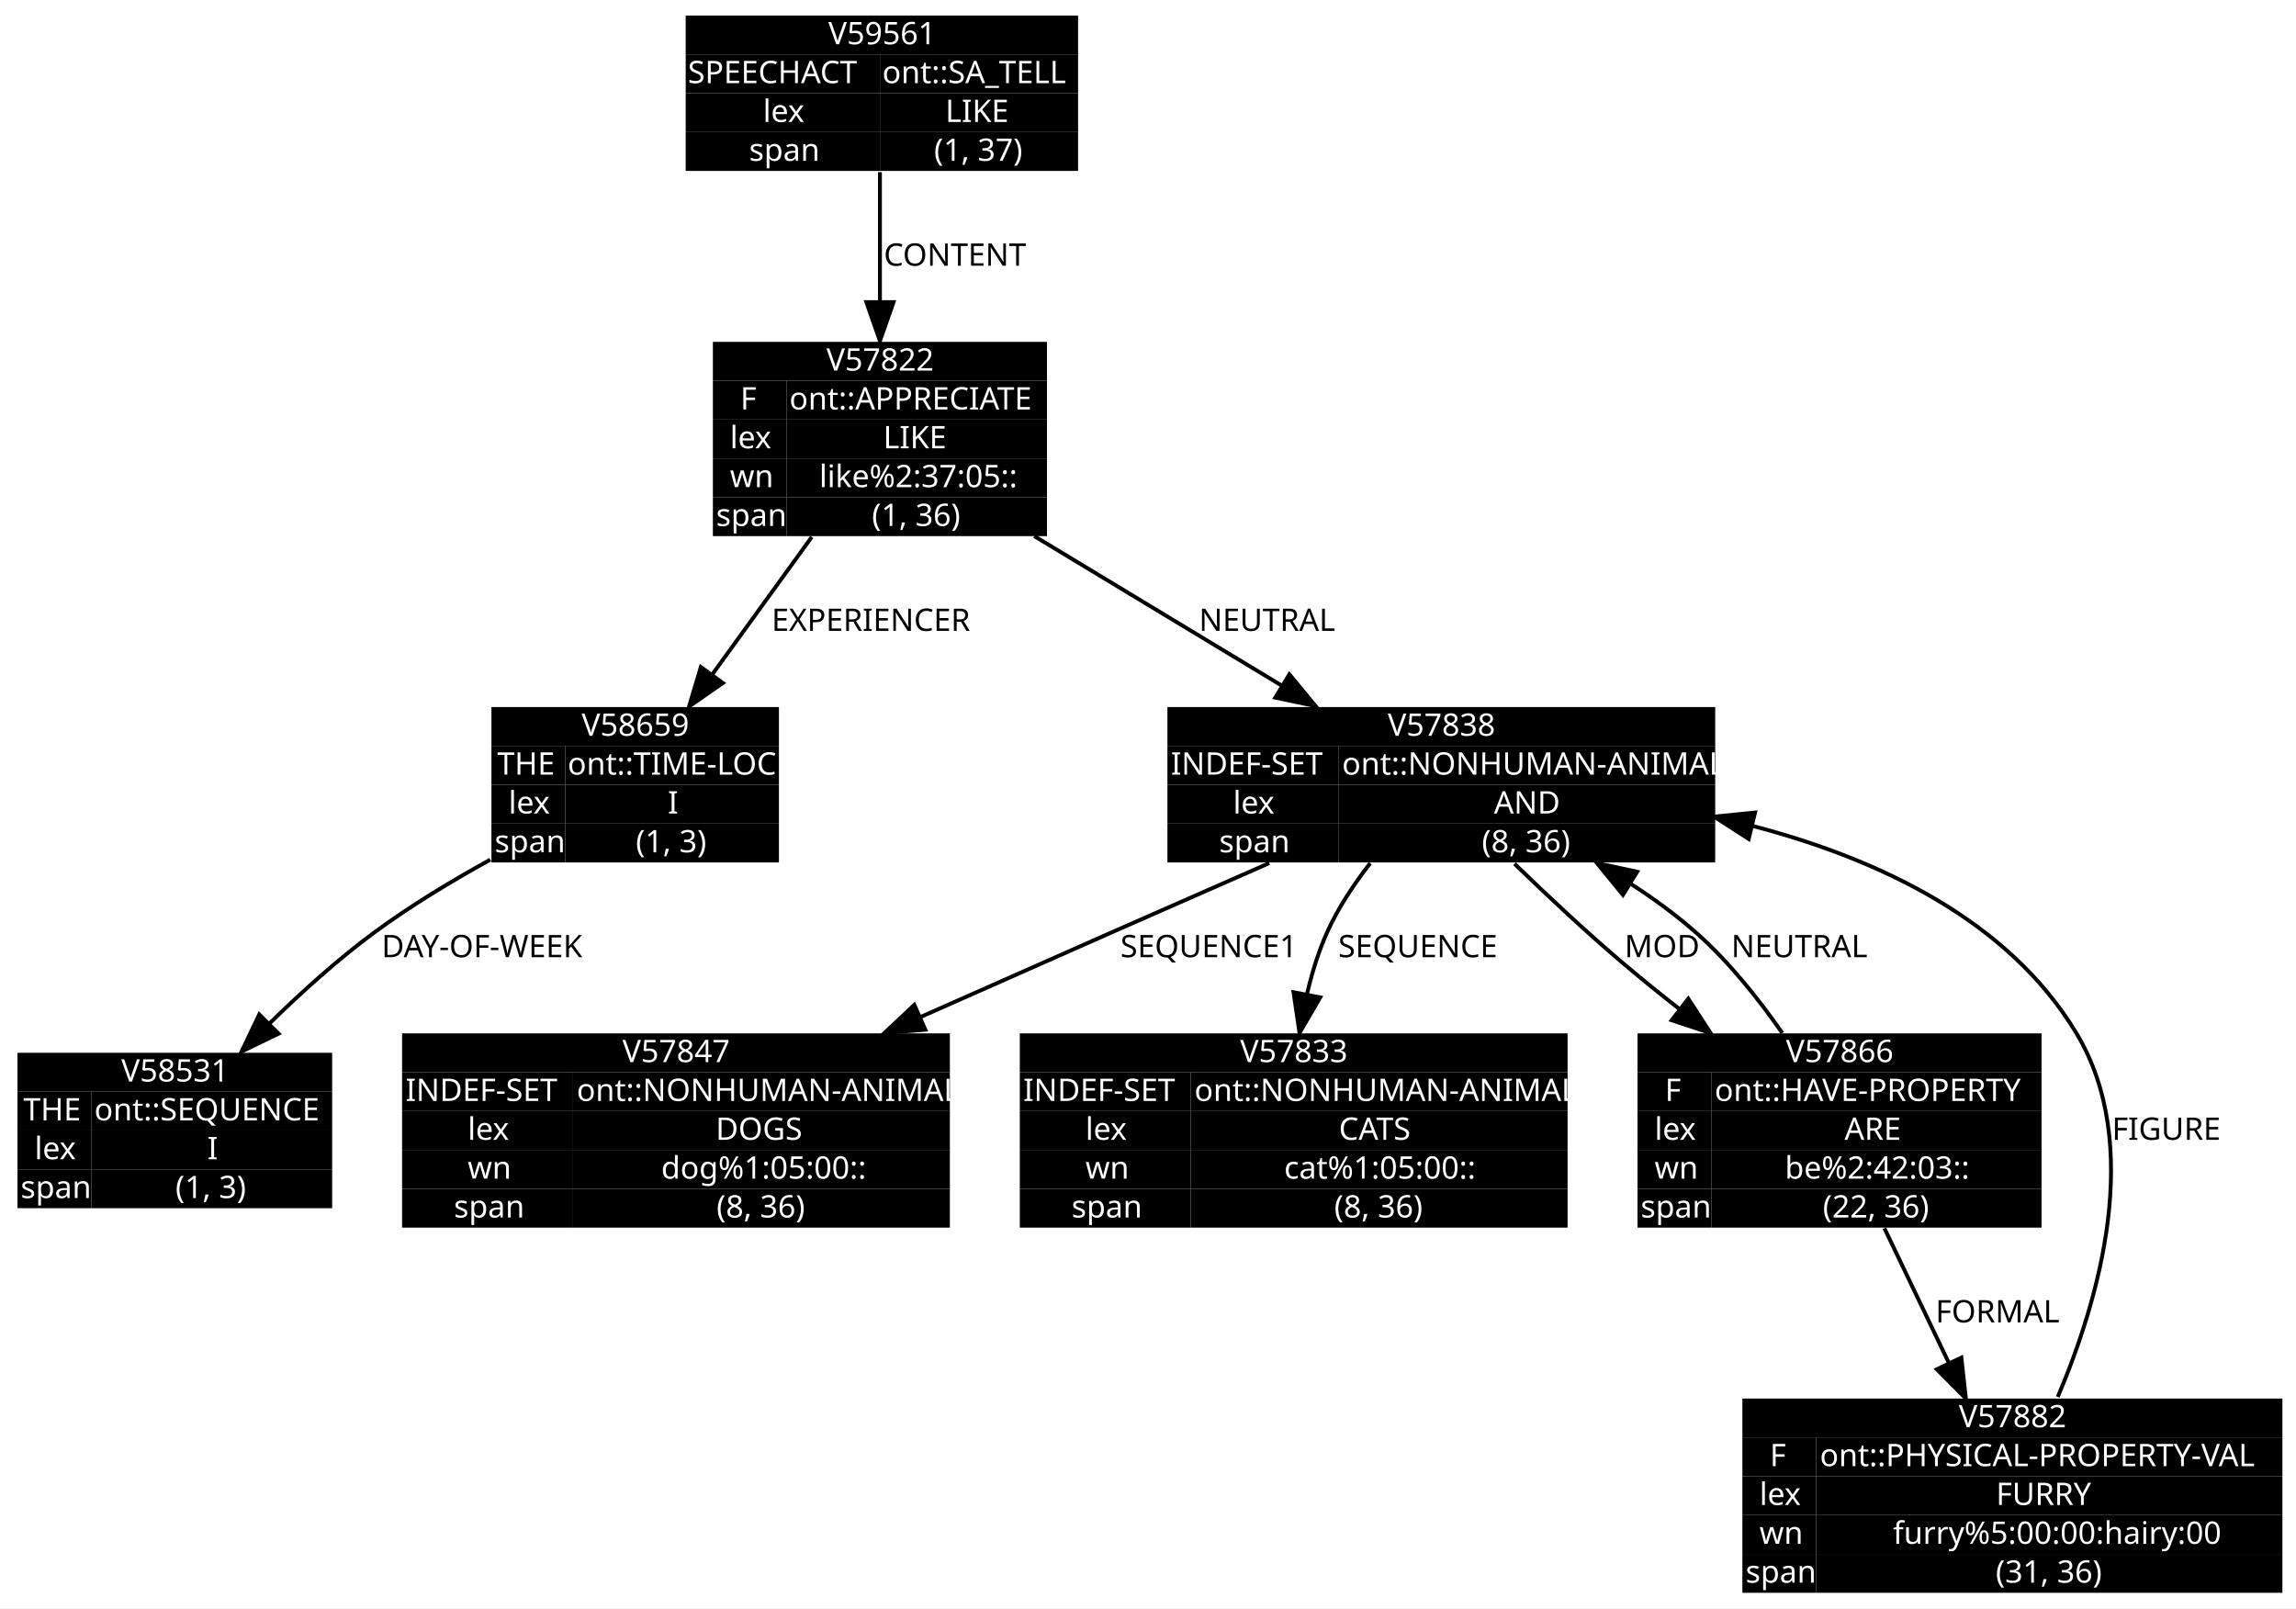
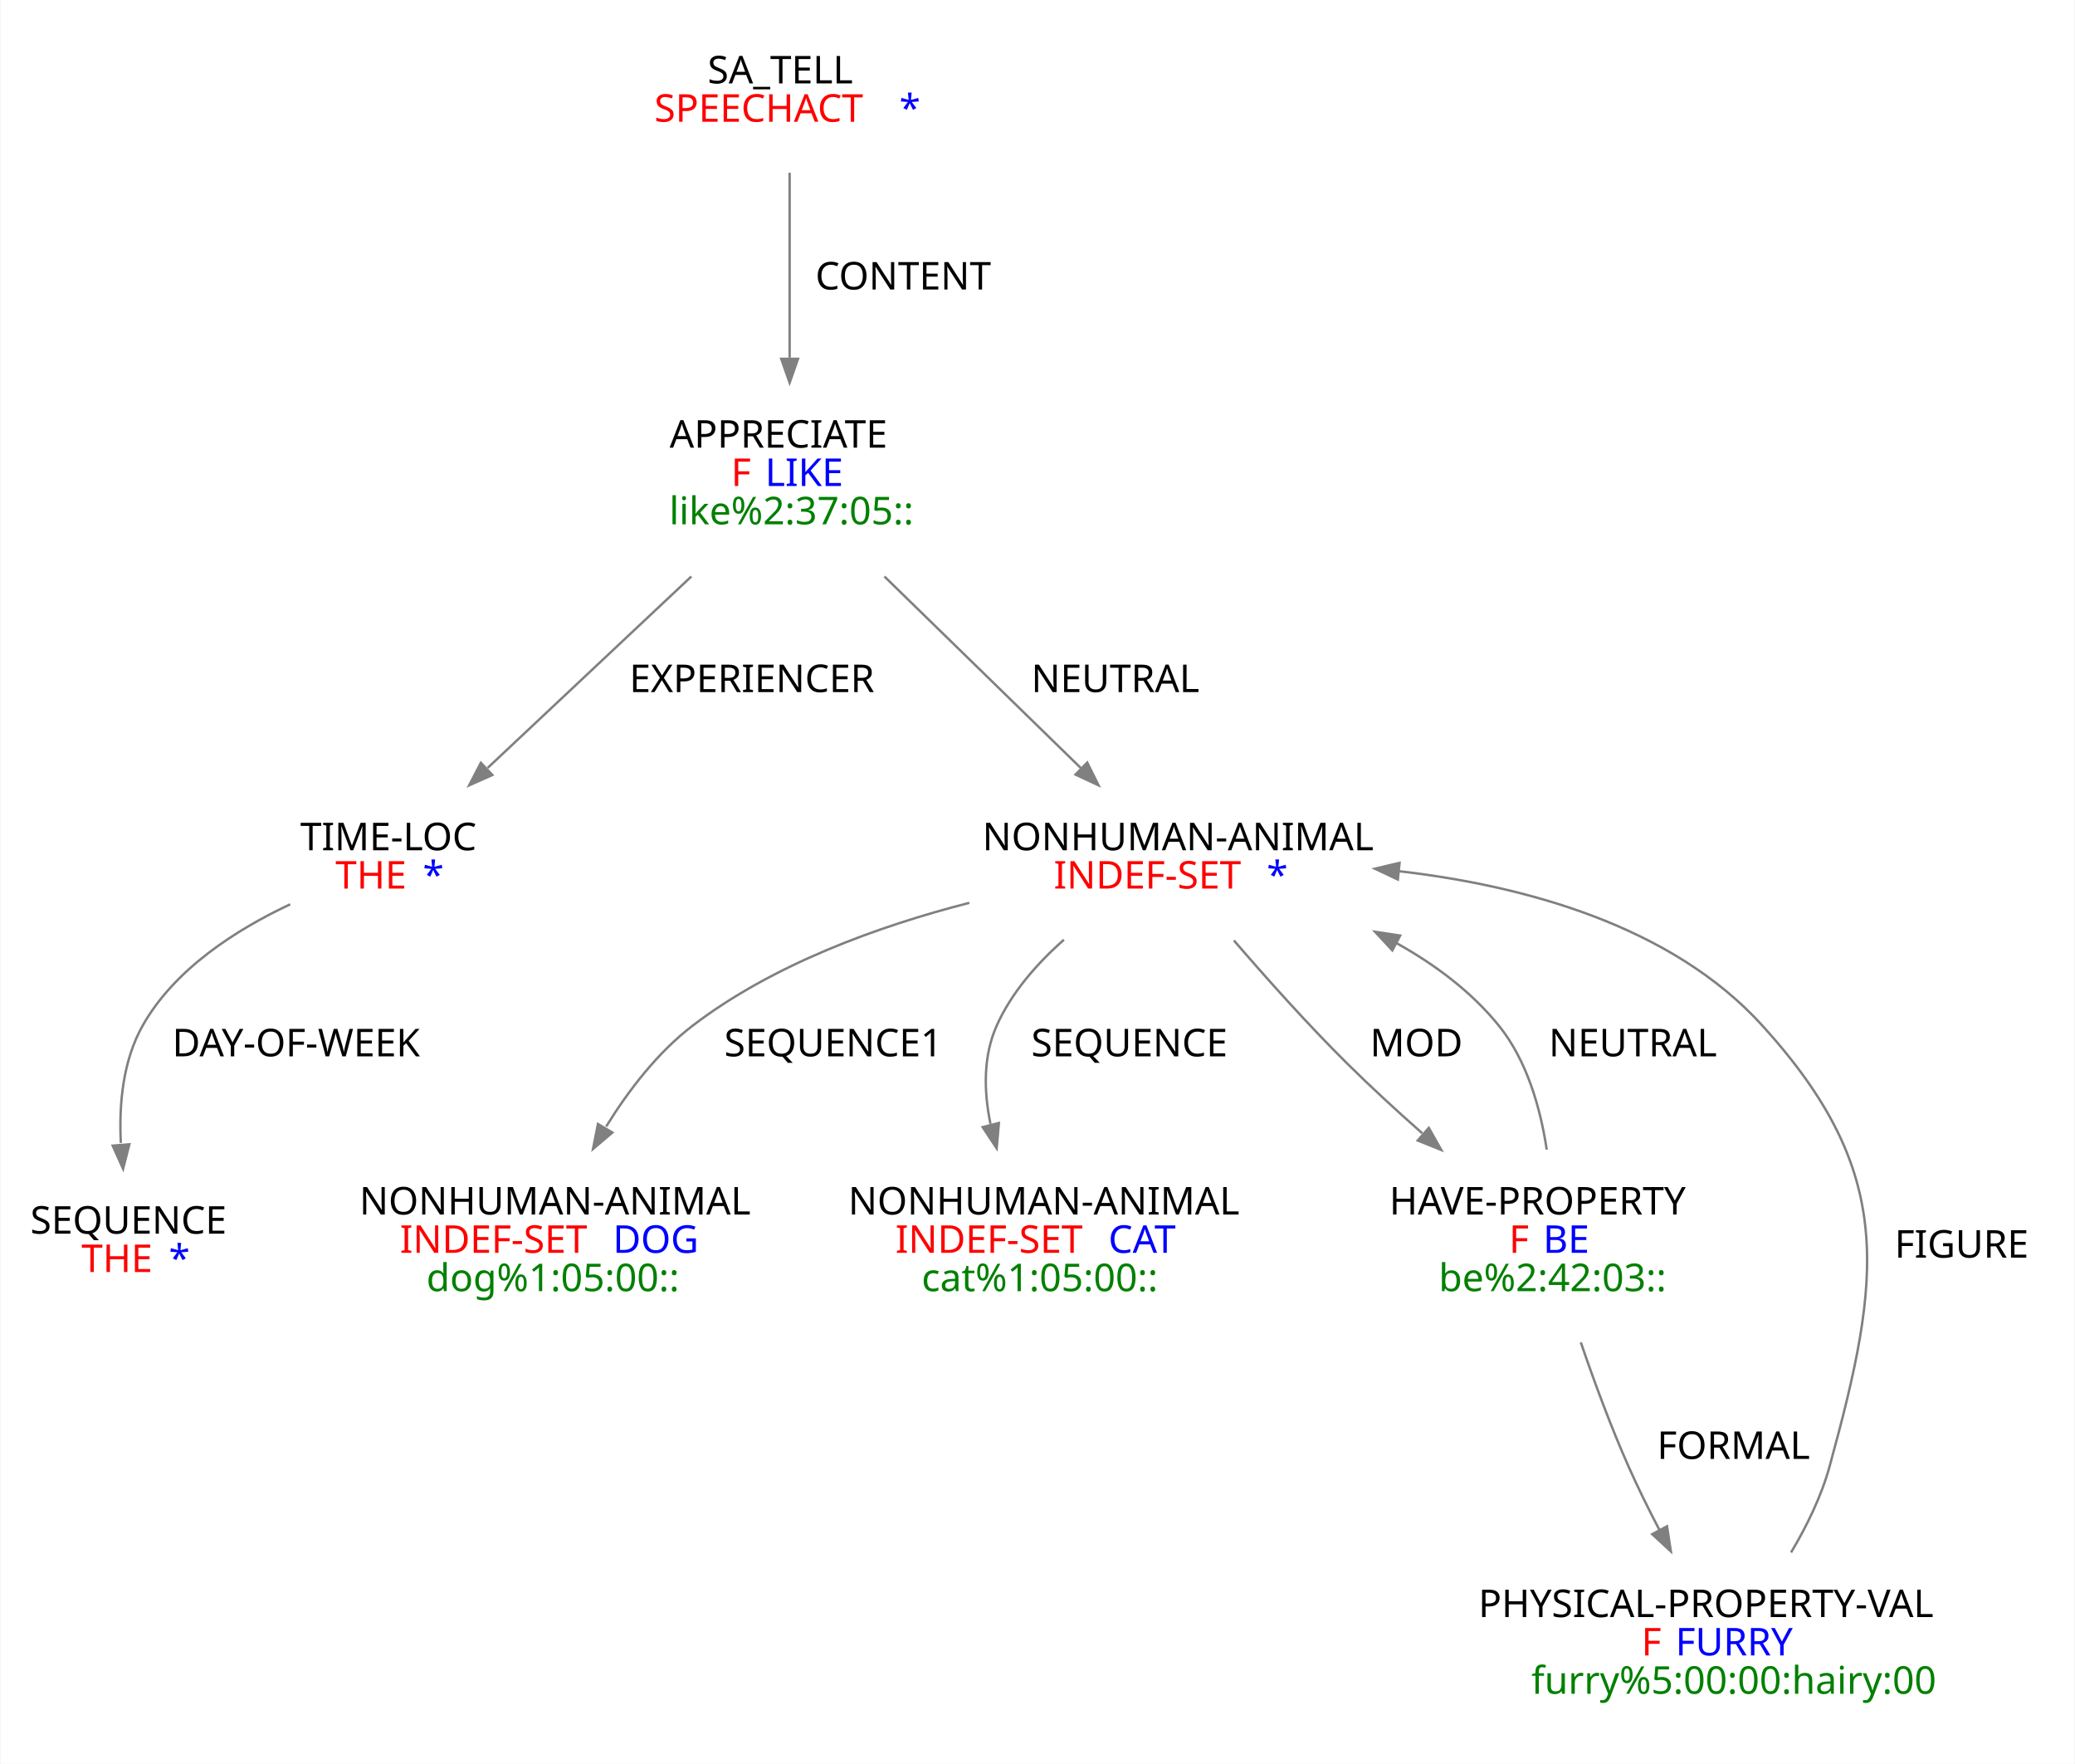
- <svg xmlns="http://www.w3.org/2000/svg" width="591pt" height="414pt" viewBox="0.00 0.00 591.00 414.00">
-   <g id="graph0" class="graph" transform="scale(1 1) rotate(0) translate(4 410)">
-     <polygon fill="white" stroke="transparent" points="-4,4 -4,-410 587,-410 587,4 -4,4" />
+ <svg xmlns="http://www.w3.org/2000/svg" xmlns:xlink="http://www.w3.org/1999/xlink" width="433pt" height="368pt" viewBox="0.00 0.00 432.79 368.00">
+   <g id="graph0" class="graph" transform="scale(1 1) rotate(0) translate(4 364)">
+     <polygon fill="white" stroke="transparent" points="-4,4 -4,-364 428.79,-364 428.79,4 -4,4" />
    <g id="node1" class="node">
-       <polygon fill="black" stroke="transparent" points="172.5,-396 172.5,-406 273.5,-406 273.5,-396 172.5,-396" />
-       <text text-anchor="start" x="209.21" y="-398.6" font-family="Work Sans" font-size="8.00" fill="white">V59561</text>
-       <polygon fill="black" stroke="transparent" points="172.5,-386 172.5,-396 222.5,-396 222.5,-386 172.5,-386" />
-       <text text-anchor="start" x="173.05" y="-388.6" font-family="Work Sans" font-size="8.00" fill="white">SPEECHACT</text>
-       <polygon fill="black" stroke="transparent" points="222.5,-386 222.5,-396 273.5,-396 273.5,-386 222.5,-386" />
-       <text text-anchor="start" x="223.1" y="-388.6" font-family="Work Sans" font-size="8.00" fill="white">ont::SA_TELL</text>
-       <polygon fill="black" stroke="transparent" points="172.5,-376 172.5,-386 222.5,-386 222.5,-376 172.5,-376" />
-       <text text-anchor="start" x="192.39" y="-378.6" font-family="Work Sans" font-size="8.00" fill="white">lex</text>
-       <polygon fill="black" stroke="transparent" points="222.5,-376 222.5,-386 273.5,-386 273.5,-376 222.5,-376" />
-       <text text-anchor="start" x="239.33" y="-378.6" font-family="Work Sans" font-size="8.00" fill="white">LIKE</text>
-       <polygon fill="black" stroke="transparent" points="172.5,-366 172.5,-376 222.5,-376 222.5,-366 172.5,-366" />
-       <text text-anchor="start" x="188.83" y="-368.6" font-family="Work Sans" font-size="8.00" fill="white">span</text>
-       <polygon fill="black" stroke="transparent" points="222.5,-366 222.5,-376 273.5,-376 273.5,-366 222.5,-366" />
-       <text text-anchor="start" x="236.44" y="-368.6" font-family="Work Sans" font-size="8.00" fill="white">(1, 37)</text>
+       <g id="a_node1">
+         <a xlink:href="http://trips.ihmc.us/lexicon/data/ONT::SA_TELL.xml" xlink:title="&lt;font color=&quot;green&quot;&gt;&lt;br /&gt;&lt;/font&gt; &lt;font color=&quot;black&quot;&gt;SA_TELL&lt;/font&gt; &lt;font color=&quot;green&quot;&gt;&lt;br /&gt;&lt;/font&gt; &lt;font color=&quot;red&quot;&gt;SPEECHACT&lt;/font&gt; &lt;font color=&quot;blue&quot;&gt;* &lt;/font&gt; &lt;font color=&quot;green&quot;&gt;&lt;br /&gt; &lt;/font&gt;">
+           <text text-anchor="start" x="141.33" y="-346.6" font-family="Work Sans" font-size="8.00"> </text>
+           <text text-anchor="start" x="143.55" y="-346.6" font-family="Work Sans" font-size="8.00">SA_TELL</text>
+           <text text-anchor="start" x="177.79" y="-346.6" font-family="Work Sans" font-size="8.00"> </text>
+           <text text-anchor="start" x="130.22" y="-338.6" font-family="Work Sans" font-size="8.00"> </text>
+           <text text-anchor="start" x="132.44" y="-338.6" font-family="Work Sans" font-size="8.00" fill="red">SPEECHACT</text>
+           <text text-anchor="start" x="181.34" y="-338.6" font-family="Work Sans" font-size="8.00"> </text>
+           <text text-anchor="start" x="183.56" y="-338.6" font-family="Work Sans" font-size="8.00" fill="blue">* </text>
+           <text text-anchor="start" x="188.9" y="-338.6" font-family="Work Sans" font-size="8.00"> </text>
+           <text text-anchor="start" x="159.56" y="-330.6" font-family="Work Sans" font-size="8.00" fill="green"> </text>
+         </a>
+       </g>
    </g>
    <g id="node2" class="node">
-       <polygon fill="black" stroke="transparent" points="179.5,-312 179.5,-322 265.5,-322 265.5,-312 179.5,-312" />
-       <text text-anchor="start" x="208.71" y="-314.6" font-family="Work Sans" font-size="8.00" fill="white">V57822</text>
-       <polygon fill="black" stroke="transparent" points="179.5,-302 179.5,-312 198.5,-312 198.5,-302 179.5,-302" />
-       <text text-anchor="start" x="186.56" y="-304.6" font-family="Work Sans" font-size="8.00" fill="white">F</text>
-       <polygon fill="black" stroke="transparent" points="198.5,-302 198.5,-312 265.5,-312 265.5,-302 198.5,-302" />
-       <text text-anchor="start" x="199.17" y="-304.6" font-family="Work Sans" font-size="8.00" fill="white">ont::APPRECIATE</text>
-       <polygon fill="black" stroke="transparent" points="179.5,-292 179.5,-302 198.5,-302 198.5,-292 179.5,-292" />
-       <text text-anchor="start" x="183.89" y="-294.6" font-family="Work Sans" font-size="8.00" fill="white">lex</text>
-       <polygon fill="black" stroke="transparent" points="198.5,-292 198.5,-302 265.5,-302 265.5,-292 198.5,-292" />
-       <text text-anchor="start" x="223.33" y="-294.6" font-family="Work Sans" font-size="8.00" fill="white">LIKE</text>
-       <polygon fill="black" stroke="transparent" points="179.5,-282 179.5,-292 198.5,-292 198.5,-282 179.5,-282" />
-       <text text-anchor="start" x="183.89" y="-284.6" font-family="Work Sans" font-size="8.00" fill="white">wn</text>
-       <polygon fill="black" stroke="transparent" points="198.5,-282 198.5,-292 265.5,-292 265.5,-282 198.5,-282" />
-       <text text-anchor="start" x="206.87" y="-284.6" font-family="Work Sans" font-size="8.00" fill="white">like%2:37:05::</text>
-       <polygon fill="black" stroke="transparent" points="179.5,-272 179.5,-282 198.5,-282 198.5,-272 179.5,-272" />
-       <text text-anchor="start" x="180.33" y="-274.6" font-family="Work Sans" font-size="8.00" fill="white">span</text>
-       <polygon fill="black" stroke="transparent" points="198.5,-272 198.5,-282 265.5,-282 265.5,-272 198.5,-272" />
-       <text text-anchor="start" x="220.44" y="-274.6" font-family="Work Sans" font-size="8.00" fill="white">(1, 36)</text>
+       <g id="a_node2">
+         <a xlink:href="http://trips.ihmc.us/lexicon/data/ONT::APPRECIATE.xml" xlink:title="&lt;font color=&quot;green&quot;&gt;&lt;br /&gt;&lt;/font&gt; &lt;font color=&quot;black&quot;&gt;APPRECIATE&lt;/font&gt; &lt;font color=&quot;green&quot;&gt;&lt;br /&gt;&lt;/font&gt; &lt;font color=&quot;red&quot;&gt;F&lt;/font&gt; &lt;font color=&quot;blue&quot;&gt;LIKE&lt;/font&gt; &lt;font color=&quot;green&quot;&gt;&lt;br /&gt;&lt;/font&gt; &lt;font color=&quot;green&quot;&gt;like%2:37:05::&lt;/font&gt; &lt;font color=&quot;green&quot;&gt;&lt;br /&gt; &lt;/font&gt;">
+           <text text-anchor="start" x="133.4" y="-270.6" font-family="Work Sans" font-size="8.00"> </text>
+           <text text-anchor="start" x="135.63" y="-270.6" font-family="Work Sans" font-size="8.00">APPRECIATE</text>
+           <text text-anchor="start" x="185.72" y="-270.6" font-family="Work Sans" font-size="8.00"> </text>
+           <text text-anchor="start" x="146.22" y="-262.6" font-family="Work Sans" font-size="8.00"> </text>
+           <text text-anchor="start" x="148.45" y="-262.6" font-family="Work Sans" font-size="8.00" fill="red">F</text>
+           <text text-anchor="start" x="153.33" y="-262.6" font-family="Work Sans" font-size="8.00"> </text>
+           <text text-anchor="start" x="155.55" y="-262.6" font-family="Work Sans" font-size="8.00" fill="blue">LIKE</text>
+           <text text-anchor="start" x="172.9" y="-262.6" font-family="Work Sans" font-size="8.00"> </text>
+           <text text-anchor="start" x="133.32" y="-254.6" font-family="Work Sans" font-size="8.00"> </text>
+           <text text-anchor="start" x="135.54" y="-254.6" font-family="Work Sans" font-size="8.00" fill="green">like%2:37:05::</text>
+           <text text-anchor="start" x="185.8" y="-254.6" font-family="Work Sans" font-size="8.00"> </text>
+           <text text-anchor="start" x="159.56" y="-246.6" font-family="Work Sans" font-size="8.00" fill="green"> </text>
+         </a>
+       </g>
+     </g>
+     <g id="edge1" class="edge">
+       <path fill="none" stroke="grey" stroke-width="0.5" d="M160.67,-327.96C160.67,-317.04 160.67,-302.02 160.67,-289.39" />
+       <polygon fill="grey" stroke="grey" stroke-width="0.5" points="162.42,-289.14 160.67,-284.14 158.92,-289.14 162.42,-289.14" />
+       <text text-anchor="middle" x="184.38" y="-303.6" font-family="Work Sans" font-size="8.00"> CONTENT   </text>
+     </g>
+     <g id="node3" class="node">
+       <g id="a_node3">
+         <a xlink:href="http://trips.ihmc.us/lexicon/data/ONT::TIME-LOC.xml" xlink:title="&lt;font color=&quot;green&quot;&gt;&lt;br /&gt;&lt;/font&gt; &lt;font color=&quot;black&quot;&gt;TIME-LOC&lt;/font&gt; &lt;font color=&quot;green&quot;&gt;&lt;br /&gt;&lt;/font&gt; &lt;font color=&quot;red&quot;&gt;THE&lt;/font&gt; &lt;font color=&quot;blue&quot;&gt;* &lt;/font&gt; &lt;font color=&quot;green&quot;&gt;&lt;br /&gt; &lt;/font&gt;">
+           <text text-anchor="start" x="56.34" y="-186.6" font-family="Work Sans" font-size="8.00"> </text>
+           <text text-anchor="start" x="58.56" y="-186.6" font-family="Work Sans" font-size="8.00">TIME-LOC</text>
+           <text text-anchor="start" x="96.78" y="-186.6" font-family="Work Sans" font-size="8.00"> </text>
+           <text text-anchor="start" x="63.67" y="-178.6" font-family="Work Sans" font-size="8.00"> </text>
+           <text text-anchor="start" x="65.89" y="-178.6" font-family="Work Sans" font-size="8.00" fill="red">THE</text>
+           <text text-anchor="start" x="81.89" y="-178.6" font-family="Work Sans" font-size="8.00"> </text>
+           <text text-anchor="start" x="84.12" y="-178.6" font-family="Work Sans" font-size="8.00" fill="blue">* </text>
+           <text text-anchor="start" x="89.45" y="-178.6" font-family="Work Sans" font-size="8.00"> </text>
+           <text text-anchor="start" x="76.56" y="-170.6" font-family="Work Sans" font-size="8.00" fill="green"> </text>
+         </a>
+       </g>
+     </g>
+     <g id="edge8" class="edge">
+       <path fill="none" stroke="grey" stroke-width="0.5" d="M140.16,-243.72C127.19,-231.54 110.52,-215.87 97.66,-203.78" />
+       <polygon fill="grey" stroke="grey" stroke-width="0.5" points="98.64,-202.3 93.8,-200.15 96.24,-204.85 98.64,-202.3" />
+       <text text-anchor="middle" x="152.79" y="-219.6" font-family="Work Sans" font-size="8.00"> EXPERIENCER   </text>
+     </g>
+     <g id="node5" class="node">
+       <g id="a_node5">
+         <a xlink:href="http://trips.ihmc.us/lexicon/data/ONT::NONHUMAN-ANIMAL.xml" xlink:title="&lt;font color=&quot;green&quot;&gt;&lt;br /&gt;&lt;/font&gt; &lt;font color=&quot;black&quot;&gt;NONHUMAN-ANIMAL&lt;/font&gt; &lt;font color=&quot;green&quot;&gt;&lt;br /&gt;&lt;/font&gt; &lt;font color=&quot;red&quot;&gt;INDEF-SET&lt;/font&gt; &lt;font color=&quot;blue&quot;&gt;* &lt;/font&gt; &lt;font color=&quot;green&quot;&gt;&lt;br /&gt; &lt;/font&gt;">
+           <text text-anchor="start" x="198.67" y="-186.6" font-family="Work Sans" font-size="8.00"> </text>
+           <text text-anchor="start" x="200.89" y="-186.6" font-family="Work Sans" font-size="8.00">NONHUMAN-ANIMAL</text>
+           <text text-anchor="start" x="280.45" y="-186.6" font-family="Work Sans" font-size="8.00"> </text>
+           <text text-anchor="start" x="213.56" y="-178.6" font-family="Work Sans" font-size="8.00"> </text>
+           <text text-anchor="start" x="215.78" y="-178.6" font-family="Work Sans" font-size="8.00" fill="red">INDEF-SET</text>
+           <text text-anchor="start" x="258" y="-178.6" font-family="Work Sans" font-size="8.00"> </text>
+           <text text-anchor="start" x="260.23" y="-178.6" font-family="Work Sans" font-size="8.00" fill="blue">* </text>
+           <text text-anchor="start" x="265.56" y="-178.6" font-family="Work Sans" font-size="8.00"> </text>
+           <text text-anchor="start" x="239.56" y="-170.6" font-family="Work Sans" font-size="8.00" fill="green"> </text>
+         </a>
+       </g>
+     </g>
+     <g id="edge2" class="edge">
+       <path fill="none" stroke="grey" stroke-width="0.5" d="M180.45,-243.72C192.94,-231.54 209.01,-215.87 221.41,-203.78" />
+       <polygon fill="grey" stroke="grey" stroke-width="0.5" points="222.77,-204.9 225.13,-200.15 220.33,-202.39 222.77,-204.9" />
+       <text text-anchor="middle" x="228.64" y="-219.6" font-family="Work Sans" font-size="8.00"> NEUTRAL   </text>
+     </g>
+     <g id="node4" class="node">
+       <g id="a_node4">
+         <a xlink:href="http://trips.ihmc.us/lexicon/data/ONT::SEQUENCE.xml" xlink:title="&lt;font color=&quot;green&quot;&gt;&lt;br /&gt;&lt;/font&gt; &lt;font color=&quot;black&quot;&gt;SEQUENCE&lt;/font&gt; &lt;font color=&quot;green&quot;&gt;&lt;br /&gt;&lt;/font&gt; &lt;font color=&quot;red&quot;&gt;THE&lt;/font&gt; &lt;font color=&quot;blue&quot;&gt;* &lt;/font&gt; &lt;font color=&quot;green&quot;&gt;&lt;br /&gt; &lt;/font&gt;">
+           <text text-anchor="start" x="0" y="-106.6" font-family="Work Sans" font-size="8.00"> </text>
+           <text text-anchor="start" x="2.22" y="-106.6" font-family="Work Sans" font-size="8.00">SEQUENCE</text>
+           <text text-anchor="start" x="47.12" y="-106.6" font-family="Work Sans" font-size="8.00"> </text>
+           <text text-anchor="start" x="10.67" y="-98.6" font-family="Work Sans" font-size="8.00"> </text>
+           <text text-anchor="start" x="12.89" y="-98.6" font-family="Work Sans" font-size="8.00" fill="red">THE</text>
+           <text text-anchor="start" x="28.89" y="-98.6" font-family="Work Sans" font-size="8.00"> </text>
+           <text text-anchor="start" x="31.12" y="-98.6" font-family="Work Sans" font-size="8.00" fill="blue">* </text>
+           <text text-anchor="start" x="36.45" y="-98.6" font-family="Work Sans" font-size="8.00"> </text>
+           <text text-anchor="start" x="23.56" y="-90.6" font-family="Work Sans" font-size="8.00" fill="green"> </text>
+         </a>
+       </g>
    </g>
    <g id="edge6" class="edge">
-       <path fill="none" stroke="black" d="M222.5,-365.69C222.5,-355.88 222.5,-343.66 222.5,-332.31" />
-       <polygon fill="black" stroke="black" points="226,-332.23 222.5,-322.23 219,-332.23 226,-332.23" />
-       <text text-anchor="middle" x="241.83" y="-341.6" font-family="Work Sans" font-size="8.00">CONTENT</text>
-     </g>
-     <g id="node3" class="node">
-       <polygon fill="black" stroke="transparent" points="122.5,-218 122.5,-228 196.5,-228 196.5,-218 122.5,-218" />
-       <text text-anchor="start" x="145.71" y="-220.6" font-family="Work Sans" font-size="8.00" fill="white">V58659</text>
-       <polygon fill="black" stroke="transparent" points="122.5,-208 122.5,-218 141.5,-218 141.5,-208 122.5,-208" />
-       <text text-anchor="start" x="124" y="-210.6" font-family="Work Sans" font-size="8.00" fill="white">THE</text>
-       <polygon fill="black" stroke="transparent" points="141.5,-208 141.5,-218 196.5,-218 196.5,-208 141.5,-208" />
-       <text text-anchor="start" x="142.11" y="-210.6" font-family="Work Sans" font-size="8.00" fill="white">ont::TIME-LOC</text>
-       <polygon fill="black" stroke="transparent" points="122.5,-198 122.5,-208 141.5,-208 141.5,-198 122.5,-198" />
-       <text text-anchor="start" x="126.89" y="-200.6" font-family="Work Sans" font-size="8.00" fill="white">lex</text>
-       <polygon fill="black" stroke="transparent" points="141.5,-198 141.5,-208 196.5,-208 196.5,-198 141.5,-198" />
-       <text text-anchor="start" x="167.89" y="-200.6" font-family="Work Sans" font-size="8.00" fill="white">I</text>
-       <polygon fill="black" stroke="transparent" points="122.5,-188 122.5,-198 141.5,-198 141.5,-188 122.5,-188" />
-       <text text-anchor="start" x="123.33" y="-190.6" font-family="Work Sans" font-size="8.00" fill="white">span</text>
-       <polygon fill="black" stroke="transparent" points="141.5,-188 141.5,-198 196.5,-198 196.5,-188 141.5,-188" />
-       <text text-anchor="start" x="159.66" y="-190.6" font-family="Work Sans" font-size="8.00" fill="white">(1, 3)</text>
+       <path fill="none" stroke="grey" stroke-width="0.5" d="M56.45,-175.32C45.19,-170.04 32.33,-161.83 25.66,-150 21.54,-142.7 20.7,-133.62 21.11,-125.53" />
+       <polygon fill="grey" stroke="grey" stroke-width="0.5" points="22.89,-125.25 21.58,-120.12 19.41,-124.96 22.89,-125.25" />
+       <text text-anchor="middle" x="57.68" y="-143.6" font-family="Work Sans" font-size="8.00"> DAY-OF-WEEK   </text>
+     </g>
+     <g id="node6" class="node">
+       <g id="a_node6">
+         <a xlink:href="http://trips.ihmc.us/lexicon/data/ONT::NONHUMAN-ANIMAL.xml" xlink:title="&lt;font color=&quot;green&quot;&gt;&lt;br /&gt;&lt;/font&gt; &lt;font color=&quot;black&quot;&gt;NONHUMAN-ANIMAL&lt;/font&gt; &lt;font color=&quot;green&quot;&gt;&lt;br /&gt;&lt;/font&gt; &lt;font color=&quot;red&quot;&gt;INDEF-SET&lt;/font&gt; &lt;font color=&quot;blue&quot;&gt;DOG&lt;/font&gt; &lt;font color=&quot;green&quot;&gt;&lt;br /&gt;&lt;/font&gt; &lt;font color=&quot;green&quot;&gt;dog%1:05:00::&lt;/font&gt; &lt;font color=&quot;green&quot;&gt;&lt;br /&gt; &lt;/font&gt;">
+           <text text-anchor="start" x="68.67" y="-110.6" font-family="Work Sans" font-size="8.00"> </text>
+           <text text-anchor="start" x="70.89" y="-110.6" font-family="Work Sans" font-size="8.00">NONHUMAN-ANIMAL</text>
+           <text text-anchor="start" x="150.45" y="-110.6" font-family="Work Sans" font-size="8.00"> </text>
+           <text text-anchor="start" x="77.12" y="-102.6" font-family="Work Sans" font-size="8.00"> </text>
+           <text text-anchor="start" x="79.34" y="-102.6" font-family="Work Sans" font-size="8.00" fill="red">INDEF-SET</text>
+           <text text-anchor="start" x="121.56" y="-102.6" font-family="Work Sans" font-size="8.00"> </text>
+           <text text-anchor="start" x="123.78" y="-102.6" font-family="Work Sans" font-size="8.00" fill="blue">DOG</text>
+           <text text-anchor="start" x="142.01" y="-102.6" font-family="Work Sans" font-size="8.00"> </text>
+           <text text-anchor="start" x="82.65" y="-94.6" font-family="Work Sans" font-size="8.00"> </text>
+           <text text-anchor="start" x="84.87" y="-94.6" font-family="Work Sans" font-size="8.00" fill="green">dog%1:05:00::</text>
+           <text text-anchor="start" x="136.47" y="-94.6" font-family="Work Sans" font-size="8.00"> </text>
+           <text text-anchor="start" x="109.56" y="-86.6" font-family="Work Sans" font-size="8.00" fill="green"> </text>
+         </a>
+       </g>
+     </g>
+     <g id="edge4" class="edge">
+       <path fill="none" stroke="grey" stroke-width="0.5" d="M198.18,-175.63C179.11,-170.75 157.18,-162.79 140.43,-150 133.16,-144.44 127.1,-136.57 122.39,-128.96" />
+       <polygon fill="grey" stroke="grey" stroke-width="0.5" points="123.68,-127.7 119.64,-124.28 120.67,-129.48 123.68,-127.7" />
+       <text text-anchor="middle" x="169.79" y="-143.6" font-family="Work Sans" font-size="8.00"> SEQUENCE1   </text>
+     </g>
+     <g id="node7" class="node">
+       <g id="a_node7">
+         <a xlink:href="http://trips.ihmc.us/lexicon/data/ONT::NONHUMAN-ANIMAL.xml" xlink:title="&lt;font color=&quot;green&quot;&gt;&lt;br /&gt;&lt;/font&gt; &lt;font color=&quot;black&quot;&gt;NONHUMAN-ANIMAL&lt;/font&gt; &lt;font color=&quot;green&quot;&gt;&lt;br /&gt;&lt;/font&gt; &lt;font color=&quot;red&quot;&gt;INDEF-SET&lt;/font&gt; &lt;font color=&quot;blue&quot;&gt;CAT&lt;/font&gt; &lt;font color=&quot;green&quot;&gt;&lt;br /&gt;&lt;/font&gt; &lt;font color=&quot;green&quot;&gt;cat%1:05:00::&lt;/font&gt; &lt;font color=&quot;green&quot;&gt;&lt;br /&gt; &lt;/font&gt;">
+           <text text-anchor="start" x="170.67" y="-110.6" font-family="Work Sans" font-size="8.00"> </text>
+           <text text-anchor="start" x="172.89" y="-110.6" font-family="Work Sans" font-size="8.00">NONHUMAN-ANIMAL</text>
+           <text text-anchor="start" x="252.45" y="-110.6" font-family="Work Sans" font-size="8.00"> </text>
+           <text text-anchor="start" x="180.52" y="-102.6" font-family="Work Sans" font-size="8.00"> </text>
+           <text text-anchor="start" x="182.74" y="-102.6" font-family="Work Sans" font-size="8.00" fill="red">INDEF-SET</text>
+           <text text-anchor="start" x="224.97" y="-102.6" font-family="Work Sans" font-size="8.00"> </text>
+           <text text-anchor="start" x="227.19" y="-102.6" font-family="Work Sans" font-size="8.00" fill="blue">CAT</text>
+           <text text-anchor="start" x="242.6" y="-102.6" font-family="Work Sans" font-size="8.00"> </text>
+           <text text-anchor="start" x="185.99" y="-94.6" font-family="Work Sans" font-size="8.00"> </text>
+           <text text-anchor="start" x="188.21" y="-94.6" font-family="Work Sans" font-size="8.00" fill="green">cat%1:05:00::</text>
+           <text text-anchor="start" x="237.13" y="-94.6" font-family="Work Sans" font-size="8.00"> </text>
+           <text text-anchor="start" x="211.56" y="-86.6" font-family="Work Sans" font-size="8.00" fill="green"> </text>
+         </a>
+       </g>
    </g>
    <g id="edge10" class="edge">
-       <path fill="none" stroke="black" d="M204.95,-271.77C197,-260.79 187.57,-247.76 179.36,-236.42" />
-       <polygon fill="black" stroke="black" points="182.07,-234.19 173.37,-228.15 176.4,-238.3 182.07,-234.19" />
-       <text text-anchor="middle" x="220.17" y="-247.6" font-family="Work Sans" font-size="8.00">EXPERIENCER</text>
-     </g>
-     <g id="node5" class="node">
-       <polygon fill="black" stroke="transparent" points="296.5,-218 296.5,-228 437.5,-228 437.5,-218 296.5,-218" />
-       <text text-anchor="start" x="353.21" y="-220.6" font-family="Work Sans" font-size="8.00" fill="white">V57838</text>
-       <polygon fill="black" stroke="transparent" points="296.5,-208 296.5,-218 340.5,-218 340.5,-208 296.5,-208" />
-       <text text-anchor="start" x="297.39" y="-210.6" font-family="Work Sans" font-size="8.00" fill="white">INDEF-SET</text>
-       <polygon fill="black" stroke="transparent" points="340.5,-208 340.5,-218 437.5,-218 437.5,-208 340.5,-208" />
-       <text text-anchor="start" x="341.44" y="-210.6" font-family="Work Sans" font-size="8.00" fill="white">ont::NONHUMAN-ANIMAL</text>
-       <polygon fill="black" stroke="transparent" points="296.5,-198 296.5,-208 340.5,-208 340.5,-198 296.5,-198" />
-       <text text-anchor="start" x="313.39" y="-200.6" font-family="Work Sans" font-size="8.00" fill="white">lex</text>
-       <polygon fill="black" stroke="transparent" points="340.5,-198 340.5,-208 437.5,-208 437.5,-198 340.5,-198" />
-       <text text-anchor="start" x="380.55" y="-200.6" font-family="Work Sans" font-size="8.00" fill="white">AND</text>
-       <polygon fill="black" stroke="transparent" points="296.5,-188 296.5,-198 340.5,-198 340.5,-188 296.5,-188" />
-       <text text-anchor="start" x="309.83" y="-190.6" font-family="Work Sans" font-size="8.00" fill="white">span</text>
-       <polygon fill="black" stroke="transparent" points="340.5,-188 340.5,-198 437.5,-198 437.5,-188 340.5,-188" />
-       <text text-anchor="start" x="377.44" y="-190.6" font-family="Work Sans" font-size="8.00" fill="white">(8, 36)</text>
-     </g>
-     <g id="edge4" class="edge">
-       <path fill="none" stroke="black" d="M262.23,-272C282.1,-259.99 306.1,-245.49 326.07,-233.43" />
-       <polygon fill="black" stroke="black" points="327.89,-236.42 334.64,-228.25 324.27,-230.42 327.89,-236.42" />
-       <text text-anchor="middle" x="322.17" y="-247.6" font-family="Work Sans" font-size="8.00">NEUTRAL</text>
-     </g>
-     <g id="node4" class="node">
-       <polygon fill="black" stroke="transparent" points="0.5,-129 0.5,-139 81.5,-139 81.5,-129 0.5,-129" />
-       <text text-anchor="start" x="27.21" y="-131.6" font-family="Work Sans" font-size="8.00" fill="white">V58531</text>
-       <polygon fill="black" stroke="transparent" points="0.5,-119 0.5,-129 19.5,-129 19.5,-119 0.5,-119" />
-       <text text-anchor="start" x="2" y="-121.6" font-family="Work Sans" font-size="8.00" fill="white">THE</text>
-       <polygon fill="black" stroke="transparent" points="19.5,-119 19.5,-129 81.5,-129 81.5,-119 19.5,-119" />
-       <text text-anchor="start" x="20.27" y="-121.6" font-family="Work Sans" font-size="8.00" fill="white">ont::SEQUENCE</text>
-       <polygon fill="black" stroke="transparent" points="0.5,-109 0.5,-119 19.5,-119 19.5,-109 0.5,-109" />
-       <text text-anchor="start" x="4.89" y="-111.6" font-family="Work Sans" font-size="8.00" fill="white">lex</text>
-       <polygon fill="black" stroke="transparent" points="19.5,-109 19.5,-119 81.5,-119 81.5,-109 19.5,-109" />
-       <text text-anchor="start" x="49.39" y="-111.6" font-family="Work Sans" font-size="8.00" fill="white">I</text>
-       <polygon fill="black" stroke="transparent" points="0.5,-99 0.5,-109 19.5,-109 19.5,-99 0.5,-99" />
-       <text text-anchor="start" x="1.33" y="-101.6" font-family="Work Sans" font-size="8.00" fill="white">span</text>
-       <polygon fill="black" stroke="transparent" points="19.5,-99 19.5,-109 81.5,-109 81.5,-99 19.5,-99" />
-       <text text-anchor="start" x="41.16" y="-101.6" font-family="Work Sans" font-size="8.00" fill="white">(1, 3)</text>
+       <path fill="none" stroke="grey" stroke-width="0.5" d="M217.91,-167.93C212.27,-162.95 206.96,-156.89 203.88,-150 201.04,-143.63 201.17,-136.34 202.58,-129.52" />
+       <polygon fill="grey" stroke="grey" stroke-width="0.5" points="204.34,-129.69 203.87,-124.41 200.95,-128.83 204.34,-129.69" />
+       <text text-anchor="middle" x="231.57" y="-143.6" font-family="Work Sans" font-size="8.00"> SEQUENCE   </text>
+     </g>
+     <g id="node8" class="node">
+       <g id="a_node8">
+         <a xlink:href="http://trips.ihmc.us/lexicon/data/ONT::HAVE-PROPERTY.xml" xlink:title="&lt;font color=&quot;green&quot;&gt;&lt;br /&gt;&lt;/font&gt; &lt;font color=&quot;black&quot;&gt;HAVE-PROPERTY&lt;/font&gt; &lt;font color=&quot;green&quot;&gt;&lt;br /&gt;&lt;/font&gt; &lt;font color=&quot;red&quot;&gt;F&lt;/font&gt; &lt;font color=&quot;blue&quot;&gt;BE&lt;/font&gt; &lt;font color=&quot;green&quot;&gt;&lt;br /&gt;&lt;/font&gt; &lt;font color=&quot;green&quot;&gt;be%2:42:03::&lt;/font&gt; &lt;font color=&quot;green&quot;&gt;&lt;br /&gt; &lt;/font&gt;">
+           <text text-anchor="start" x="283.59" y="-110.6" font-family="Work Sans" font-size="8.00"> </text>
+           <text text-anchor="start" x="285.81" y="-110.6" font-family="Work Sans" font-size="8.00">HAVE-PROPERTY</text>
+           <text text-anchor="start" x="353.54" y="-110.6" font-family="Work Sans" font-size="8.00"> </text>
+           <text text-anchor="start" x="308.56" y="-102.6" font-family="Work Sans" font-size="8.00"> </text>
+           <text text-anchor="start" x="310.78" y="-102.6" font-family="Work Sans" font-size="8.00" fill="red">F</text>
+           <text text-anchor="start" x="315.67" y="-102.6" font-family="Work Sans" font-size="8.00"> </text>
+           <text text-anchor="start" x="317.89" y="-102.6" font-family="Work Sans" font-size="8.00" fill="blue">BE</text>
+           <text text-anchor="start" x="328.56" y="-102.6" font-family="Work Sans" font-size="8.00"> </text>
+           <text text-anchor="start" x="293.88" y="-94.6" font-family="Work Sans" font-size="8.00"> </text>
+           <text text-anchor="start" x="296.1" y="-94.6" font-family="Work Sans" font-size="8.00" fill="green">be%2:42:03::</text>
+           <text text-anchor="start" x="343.25" y="-94.6" font-family="Work Sans" font-size="8.00"> </text>
+           <text text-anchor="start" x="318.56" y="-86.6" font-family="Work Sans" font-size="8.00" fill="green"> </text>
+         </a>
+       </g>
+     </g>
+     <g id="edge7" class="edge">
+       <path fill="none" stroke="grey" stroke-width="0.5" d="M253.38,-167.78C260.19,-159.87 268.86,-150.17 277.12,-142 282,-137.17 287.4,-132.21 292.67,-127.56" />
+       <polygon fill="grey" stroke="grey" stroke-width="0.5" points="294.05,-128.67 296.66,-124.06 291.74,-126.04 294.05,-128.67" />
+       <text text-anchor="middle" x="291.45" y="-143.6" font-family="Work Sans" font-size="8.00"> MOD   </text>
+     </g>
+     <g id="edge5" class="edge">
+       <path fill="none" stroke="grey" stroke-width="0.5" d="M318.66,-124.14C317.34,-132.82 314.53,-142.74 308.67,-150 302.97,-157.06 295.38,-162.72 287.34,-167.21" />
+       <polygon fill="grey" stroke="grey" stroke-width="0.5" points="286.44,-165.71 282.84,-169.59 288.08,-168.8 286.44,-165.71" />
+       <text text-anchor="middle" x="336.64" y="-143.6" font-family="Work Sans" font-size="8.00"> NEUTRAL   </text>
+     </g>
+     <g id="node9" class="node">
+       <g id="a_node9">
+         <a xlink:href="http://trips.ihmc.us/lexicon/data/ONT::PHYSICAL-PROPERTY-VAL.xml" xlink:title="&lt;font color=&quot;green&quot;&gt;&lt;br /&gt;&lt;/font&gt; &lt;font color=&quot;black&quot;&gt;PHYSICAL-PROPERTY-VAL&lt;/font&gt; &lt;font color=&quot;green&quot;&gt;&lt;br /&gt;&lt;/font&gt; &lt;font color=&quot;red&quot;&gt;F&lt;/font&gt; &lt;font color=&quot;blue&quot;&gt;FURRY&lt;/font&gt; &lt;font color=&quot;green&quot;&gt;&lt;br /&gt;&lt;/font&gt; &lt;font color=&quot;green&quot;&gt;furry%5:00:00:hairy:00&lt;/font&gt; &lt;font color=&quot;green&quot;&gt;&lt;br /&gt; &lt;/font&gt;">
+           <text text-anchor="start" x="302.17" y="-26.6" font-family="Work Sans" font-size="8.00"> </text>
+           <text text-anchor="start" x="304.39" y="-26.6" font-family="Work Sans" font-size="8.00">PHYSICAL-PROPERTY-VAL</text>
+           <text text-anchor="start" x="406.95" y="-26.6" font-family="Work Sans" font-size="8.00"> </text>
+           <text text-anchor="start" x="336.19" y="-18.6" font-family="Work Sans" font-size="8.00"> </text>
+           <text text-anchor="start" x="338.41" y="-18.6" font-family="Work Sans" font-size="8.00" fill="red">F</text>
+           <text text-anchor="start" x="343.3" y="-18.6" font-family="Work Sans" font-size="8.00"> </text>
+           <text text-anchor="start" x="345.52" y="-18.6" font-family="Work Sans" font-size="8.00" fill="blue">FURRY</text>
+           <text text-anchor="start" x="372.93" y="-18.6" font-family="Work Sans" font-size="8.00"> </text>
+           <text text-anchor="start" x="313.21" y="-10.6" font-family="Work Sans" font-size="8.00"> </text>
+           <text text-anchor="start" x="315.43" y="-10.6" font-family="Work Sans" font-size="8.00" fill="green">furry%5:00:00:hairy:00</text>
+           <text text-anchor="start" x="395.92" y="-10.6" font-family="Work Sans" font-size="8.00"> </text>
+           <text text-anchor="start" x="354.56" y="-2.6" font-family="Work Sans" font-size="8.00" fill="green"> </text>
+         </a>
+       </g>
    </g>
    <g id="edge9" class="edge">
-       <path fill="none" stroke="black" d="M122.2,-188.71C112.19,-183.2 101.59,-176.79 92.38,-170 82.97,-163.07 73.53,-154.54 65.32,-146.5" />
-       <polygon fill="black" stroke="black" points="67.7,-143.93 58.17,-139.31 62.74,-148.87 67.7,-143.93" />
-       <text text-anchor="middle" x="120.06" y="-163.6" font-family="Work Sans" font-size="8.00">DAY-OF-WEEK</text>
-     </g>
-     <g id="node6" class="node">
-       <polygon fill="black" stroke="transparent" points="99.5,-134 99.5,-144 240.5,-144 240.5,-134 99.5,-134" />
-       <text text-anchor="start" x="156.21" y="-136.6" font-family="Work Sans" font-size="8.00" fill="white">V57847</text>
-       <polygon fill="black" stroke="transparent" points="99.5,-124 99.5,-134 143.5,-134 143.5,-124 99.5,-124" />
-       <text text-anchor="start" x="100.39" y="-126.6" font-family="Work Sans" font-size="8.00" fill="white">INDEF-SET</text>
-       <polygon fill="black" stroke="transparent" points="143.5,-124 143.5,-134 240.5,-134 240.5,-124 143.5,-124" />
-       <text text-anchor="start" x="144.44" y="-126.6" font-family="Work Sans" font-size="8.00" fill="white">ont::NONHUMAN-ANIMAL</text>
-       <polygon fill="black" stroke="transparent" points="99.5,-114 99.5,-124 143.5,-124 143.5,-114 99.5,-114" />
-       <text text-anchor="start" x="116.39" y="-116.6" font-family="Work Sans" font-size="8.00" fill="white">lex</text>
-       <polygon fill="black" stroke="transparent" points="143.5,-114 143.5,-124 240.5,-124 240.5,-114 143.5,-114" />
-       <text text-anchor="start" x="180.22" y="-116.6" font-family="Work Sans" font-size="8.00" fill="white">DOGS</text>
-       <polygon fill="black" stroke="transparent" points="99.5,-104 99.5,-114 143.5,-114 143.5,-104 99.5,-104" />
-       <text text-anchor="start" x="116.39" y="-106.6" font-family="Work Sans" font-size="8.00" fill="white">wn</text>
-       <polygon fill="black" stroke="transparent" points="143.5,-104 143.5,-114 240.5,-114 240.5,-104 143.5,-104" />
-       <text text-anchor="start" x="166.2" y="-106.6" font-family="Work Sans" font-size="8.00" fill="white">dog%1:05:00::</text>
-       <polygon fill="black" stroke="transparent" points="99.5,-94 99.5,-104 143.5,-104 143.5,-94 99.5,-94" />
-       <text text-anchor="start" x="112.83" y="-96.6" font-family="Work Sans" font-size="8.00" fill="white">span</text>
-       <polygon fill="black" stroke="transparent" points="143.5,-94 143.5,-104 240.5,-104 240.5,-94 143.5,-94" />
-       <text text-anchor="start" x="180.44" y="-96.6" font-family="Work Sans" font-size="8.00" fill="white">(8, 36)</text>
-     </g>
-     <g id="edge7" class="edge">
-       <path fill="none" stroke="black" d="M322.71,-187.83C309.65,-182.11 295.32,-175.81 282.15,-170 266.2,-162.96 248.98,-155.33 232.93,-148.21" />
-       <polygon fill="black" stroke="black" points="234.19,-144.94 223.63,-144.08 231.35,-151.34 234.19,-144.94" />
-       <text text-anchor="middle" x="307.17" y="-163.6" font-family="Work Sans" font-size="8.00">SEQUENCE1</text>
-     </g>
-     <g id="node7" class="node">
-       <polygon fill="black" stroke="transparent" points="258.5,-134 258.5,-144 399.5,-144 399.5,-134 258.5,-134" />
-       <text text-anchor="start" x="315.21" y="-136.6" font-family="Work Sans" font-size="8.00" fill="white">V57833</text>
-       <polygon fill="black" stroke="transparent" points="258.5,-124 258.5,-134 302.5,-134 302.5,-124 258.5,-124" />
-       <text text-anchor="start" x="259.39" y="-126.6" font-family="Work Sans" font-size="8.00" fill="white">INDEF-SET</text>
-       <polygon fill="black" stroke="transparent" points="302.5,-124 302.5,-134 399.5,-134 399.5,-124 302.5,-124" />
-       <text text-anchor="start" x="303.44" y="-126.6" font-family="Work Sans" font-size="8.00" fill="white">ont::NONHUMAN-ANIMAL</text>
-       <polygon fill="black" stroke="transparent" points="258.5,-114 258.5,-124 302.5,-124 302.5,-114 258.5,-114" />
-       <text text-anchor="start" x="275.39" y="-116.6" font-family="Work Sans" font-size="8.00" fill="white">lex</text>
-       <polygon fill="black" stroke="transparent" points="302.5,-114 302.5,-124 399.5,-124 399.5,-114 302.5,-114" />
-       <text text-anchor="start" x="340.63" y="-116.6" font-family="Work Sans" font-size="8.00" fill="white">CATS</text>
-       <polygon fill="black" stroke="transparent" points="258.5,-104 258.5,-114 302.5,-114 302.5,-104 258.5,-104" />
-       <text text-anchor="start" x="275.39" y="-106.6" font-family="Work Sans" font-size="8.00" fill="white">wn</text>
-       <polygon fill="black" stroke="transparent" points="302.5,-104 302.5,-114 399.5,-114 399.5,-104 302.5,-104" />
-       <text text-anchor="start" x="326.54" y="-106.6" font-family="Work Sans" font-size="8.00" fill="white">cat%1:05:00::</text>
-       <polygon fill="black" stroke="transparent" points="258.5,-94 258.5,-104 302.5,-104 302.5,-94 258.5,-94" />
-       <text text-anchor="start" x="271.83" y="-96.6" font-family="Work Sans" font-size="8.00" fill="white">span</text>
-       <polygon fill="black" stroke="transparent" points="302.5,-94 302.5,-104 399.5,-104 399.5,-94 302.5,-94" />
-       <text text-anchor="start" x="339.44" y="-96.6" font-family="Work Sans" font-size="8.00" fill="white">(8, 36)</text>
-     </g>
-     <g id="edge5" class="edge">
-       <path fill="none" stroke="black" d="M348.69,-187.8C344.48,-182.38 340.4,-176.25 337.6,-170 335.4,-165.09 333.73,-159.69 332.47,-154.3" />
-       <polygon fill="black" stroke="black" points="335.83,-153.26 330.5,-144.1 328.96,-154.59 335.83,-153.26" />
-       <text text-anchor="middle" x="360.95" y="-163.6" font-family="Work Sans" font-size="8.00">SEQUENCE</text>
-     </g>
-     <g id="node8" class="node">
-       <polygon fill="black" stroke="transparent" points="417.5,-134 417.5,-144 521.5,-144 521.5,-134 417.5,-134" />
-       <text text-anchor="start" x="455.71" y="-136.6" font-family="Work Sans" font-size="8.00" fill="white">V57866</text>
-       <polygon fill="black" stroke="transparent" points="417.5,-124 417.5,-134 436.5,-134 436.5,-124 417.5,-124" />
-       <text text-anchor="start" x="424.56" y="-126.6" font-family="Work Sans" font-size="8.00" fill="white">F</text>
-       <polygon fill="black" stroke="transparent" points="436.5,-124 436.5,-134 521.5,-134 521.5,-124 436.5,-124" />
-       <text text-anchor="start" x="437.35" y="-126.6" font-family="Work Sans" font-size="8.00" fill="white">ont::HAVE-PROPERTY</text>
-       <polygon fill="black" stroke="transparent" points="417.5,-114 417.5,-124 436.5,-124 436.5,-114 417.5,-114" />
-       <text text-anchor="start" x="421.89" y="-116.6" font-family="Work Sans" font-size="8.00" fill="white">lex</text>
-       <polygon fill="black" stroke="transparent" points="436.5,-114 436.5,-124 521.5,-124 521.5,-114 436.5,-114" />
-       <text text-anchor="start" x="470.78" y="-116.6" font-family="Work Sans" font-size="8.00" fill="white">ARE</text>
-       <polygon fill="black" stroke="transparent" points="417.5,-104 417.5,-114 436.5,-114 436.5,-104 417.5,-104" />
-       <text text-anchor="start" x="421.89" y="-106.6" font-family="Work Sans" font-size="8.00" fill="white">wn</text>
-       <polygon fill="black" stroke="transparent" points="436.5,-104 436.5,-114 521.5,-114 521.5,-104 436.5,-104" />
-       <text text-anchor="start" x="455.43" y="-106.6" font-family="Work Sans" font-size="8.00" fill="white">be%2:42:03::</text>
-       <polygon fill="black" stroke="transparent" points="417.5,-94 417.5,-104 436.5,-104 436.5,-94 417.5,-94" />
-       <text text-anchor="start" x="418.33" y="-96.6" font-family="Work Sans" font-size="8.00" fill="white">span</text>
-       <polygon fill="black" stroke="transparent" points="436.5,-94 436.5,-104 521.5,-104 521.5,-94 436.5,-94" />
-       <text text-anchor="start" x="465.21" y="-96.6" font-family="Work Sans" font-size="8.00" fill="white">(22, 36)</text>
-     </g>
-     <g id="edge2" class="edge">
-       <path fill="none" stroke="black" d="M385.84,-187.66C394.24,-179.51 404.32,-170.07 413.84,-162 418.39,-158.14 423.26,-154.21 428.15,-150.37" />
-       <polygon fill="black" stroke="black" points="430.57,-152.93 436.34,-144.04 426.29,-147.38 430.57,-152.93" />
-       <text text-anchor="middle" x="423.83" y="-163.6" font-family="Work Sans" font-size="8.00">MOD</text>
+       <path fill="none" stroke="grey" stroke-width="0.5" d="M325.77,-83.92C328.54,-75.82 332.03,-66.34 335.74,-58 337.65,-53.69 339.87,-49.2 342.12,-44.89" />
+       <polygon fill="grey" stroke="grey" stroke-width="0.5" points="343.76,-45.55 344.56,-40.31 340.67,-43.9 343.76,-45.55" />
+       <text text-anchor="middle" x="357.64" y="-59.6" font-family="Work Sans" font-size="8.00"> FORMAL   </text>
    </g>
    <g id="edge3" class="edge">
-       <path fill="none" stroke="black" d="M454.77,-144.1C448.61,-152.93 440.93,-162.57 432.5,-170 427.4,-174.49 421.67,-178.68 415.76,-182.5" />
-       <polygon fill="black" stroke="black" points="413.75,-179.63 407.05,-187.84 417.41,-185.6 413.75,-179.63" />
-       <text text-anchor="middle" x="459.17" y="-163.6" font-family="Work Sans" font-size="8.00">NEUTRAL</text>
-     </g>
-     <g id="node9" class="node">
-       <polygon fill="black" stroke="transparent" points="444.5,-40 444.5,-50 583.5,-50 583.5,-40 444.5,-40" />
-       <text text-anchor="start" x="500.21" y="-42.6" font-family="Work Sans" font-size="8.00" fill="white">V57882</text>
-       <polygon fill="black" stroke="transparent" points="444.5,-30 444.5,-40 463.5,-40 463.5,-30 444.5,-30" />
-       <text text-anchor="start" x="451.56" y="-32.6" font-family="Work Sans" font-size="8.00" fill="white">F</text>
-       <polygon fill="black" stroke="transparent" points="463.5,-30 463.5,-40 583.5,-40 583.5,-30 463.5,-30" />
-       <text text-anchor="start" x="464.44" y="-32.6" font-family="Work Sans" font-size="8.00" fill="white">ont::PHYSICAL-PROPERTY-VAL</text>
-       <polygon fill="black" stroke="transparent" points="444.5,-20 444.5,-30 463.5,-30 463.5,-20 444.5,-20" />
-       <text text-anchor="start" x="448.89" y="-22.6" font-family="Work Sans" font-size="8.00" fill="white">lex</text>
-       <polygon fill="black" stroke="transparent" points="463.5,-20 463.5,-30 583.5,-30 583.5,-20 463.5,-20" />
-       <text text-anchor="start" x="509.79" y="-22.6" font-family="Work Sans" font-size="8.00" fill="white">FURRY</text>
-       <polygon fill="black" stroke="transparent" points="444.5,-10 444.5,-20 463.5,-20 463.5,-10 444.5,-10" />
-       <text text-anchor="start" x="448.89" y="-12.6" font-family="Work Sans" font-size="8.00" fill="white">wn</text>
-       <polygon fill="black" stroke="transparent" points="463.5,-10 463.5,-20 583.5,-20 583.5,-10 463.5,-10" />
-       <text text-anchor="start" x="483.26" y="-12.6" font-family="Work Sans" font-size="8.00" fill="white">furry%5:00:00:hairy:00</text>
-       <polygon fill="black" stroke="transparent" points="444.5,0 444.5,-10 463.5,-10 463.5,0 444.5,0" />
-       <text text-anchor="start" x="445.33" y="-2.6" font-family="Work Sans" font-size="8.00" fill="white">span</text>
-       <polygon fill="black" stroke="transparent" points="463.5,0 463.5,-10 583.5,-10 583.5,0 463.5,0" />
-       <text text-anchor="start" x="509.71" y="-2.6" font-family="Work Sans" font-size="8.00" fill="white">(31, 36)</text>
-     </g>
-     <g id="edge1" class="edge">
-       <path fill="none" stroke="black" d="M481.06,-93.83C486.11,-83.26 492.12,-70.7 497.59,-59.27" />
-       <polygon fill="black" stroke="black" points="500.86,-60.54 502.02,-50.01 494.54,-57.52 500.86,-60.54" />
-       <text text-anchor="middle" x="510.17" y="-69.6" font-family="Work Sans" font-size="8.00">FORMAL</text>
-     </g>
-     <g id="edge8" class="edge">
-       <path fill="none" stroke="black" d="M525.68,-50.42C536.38,-75.65 547.78,-115.27 530.5,-144 512.91,-173.25 479.35,-188.97 447.15,-197.39" />
-       <polygon fill="black" stroke="black" points="446.12,-194.04 437.22,-199.78 447.76,-200.85 446.12,-194.04" />
-       <text text-anchor="middle" x="553.61" y="-116.6" font-family="Work Sans" font-size="8.00">FIGURE</text>
+       <path fill="none" stroke="grey" stroke-width="0.5" d="M369.64,-40.08C372.93,-45.59 375.97,-51.8 377.67,-58 388.63,-97.88 391.47,-119.37 363.67,-150 344.66,-170.95 313.92,-179.2 287.93,-182.22" />
+       <polygon fill="grey" stroke="grey" stroke-width="0.5" points="287.59,-180.49 282.8,-182.75 287.95,-183.97 287.59,-180.49" />
+       <text text-anchor="middle" x="405.23" y="-101.6" font-family="Work Sans" font-size="8.00"> FIGURE   </text>
    </g>
  </g>
</svg>
